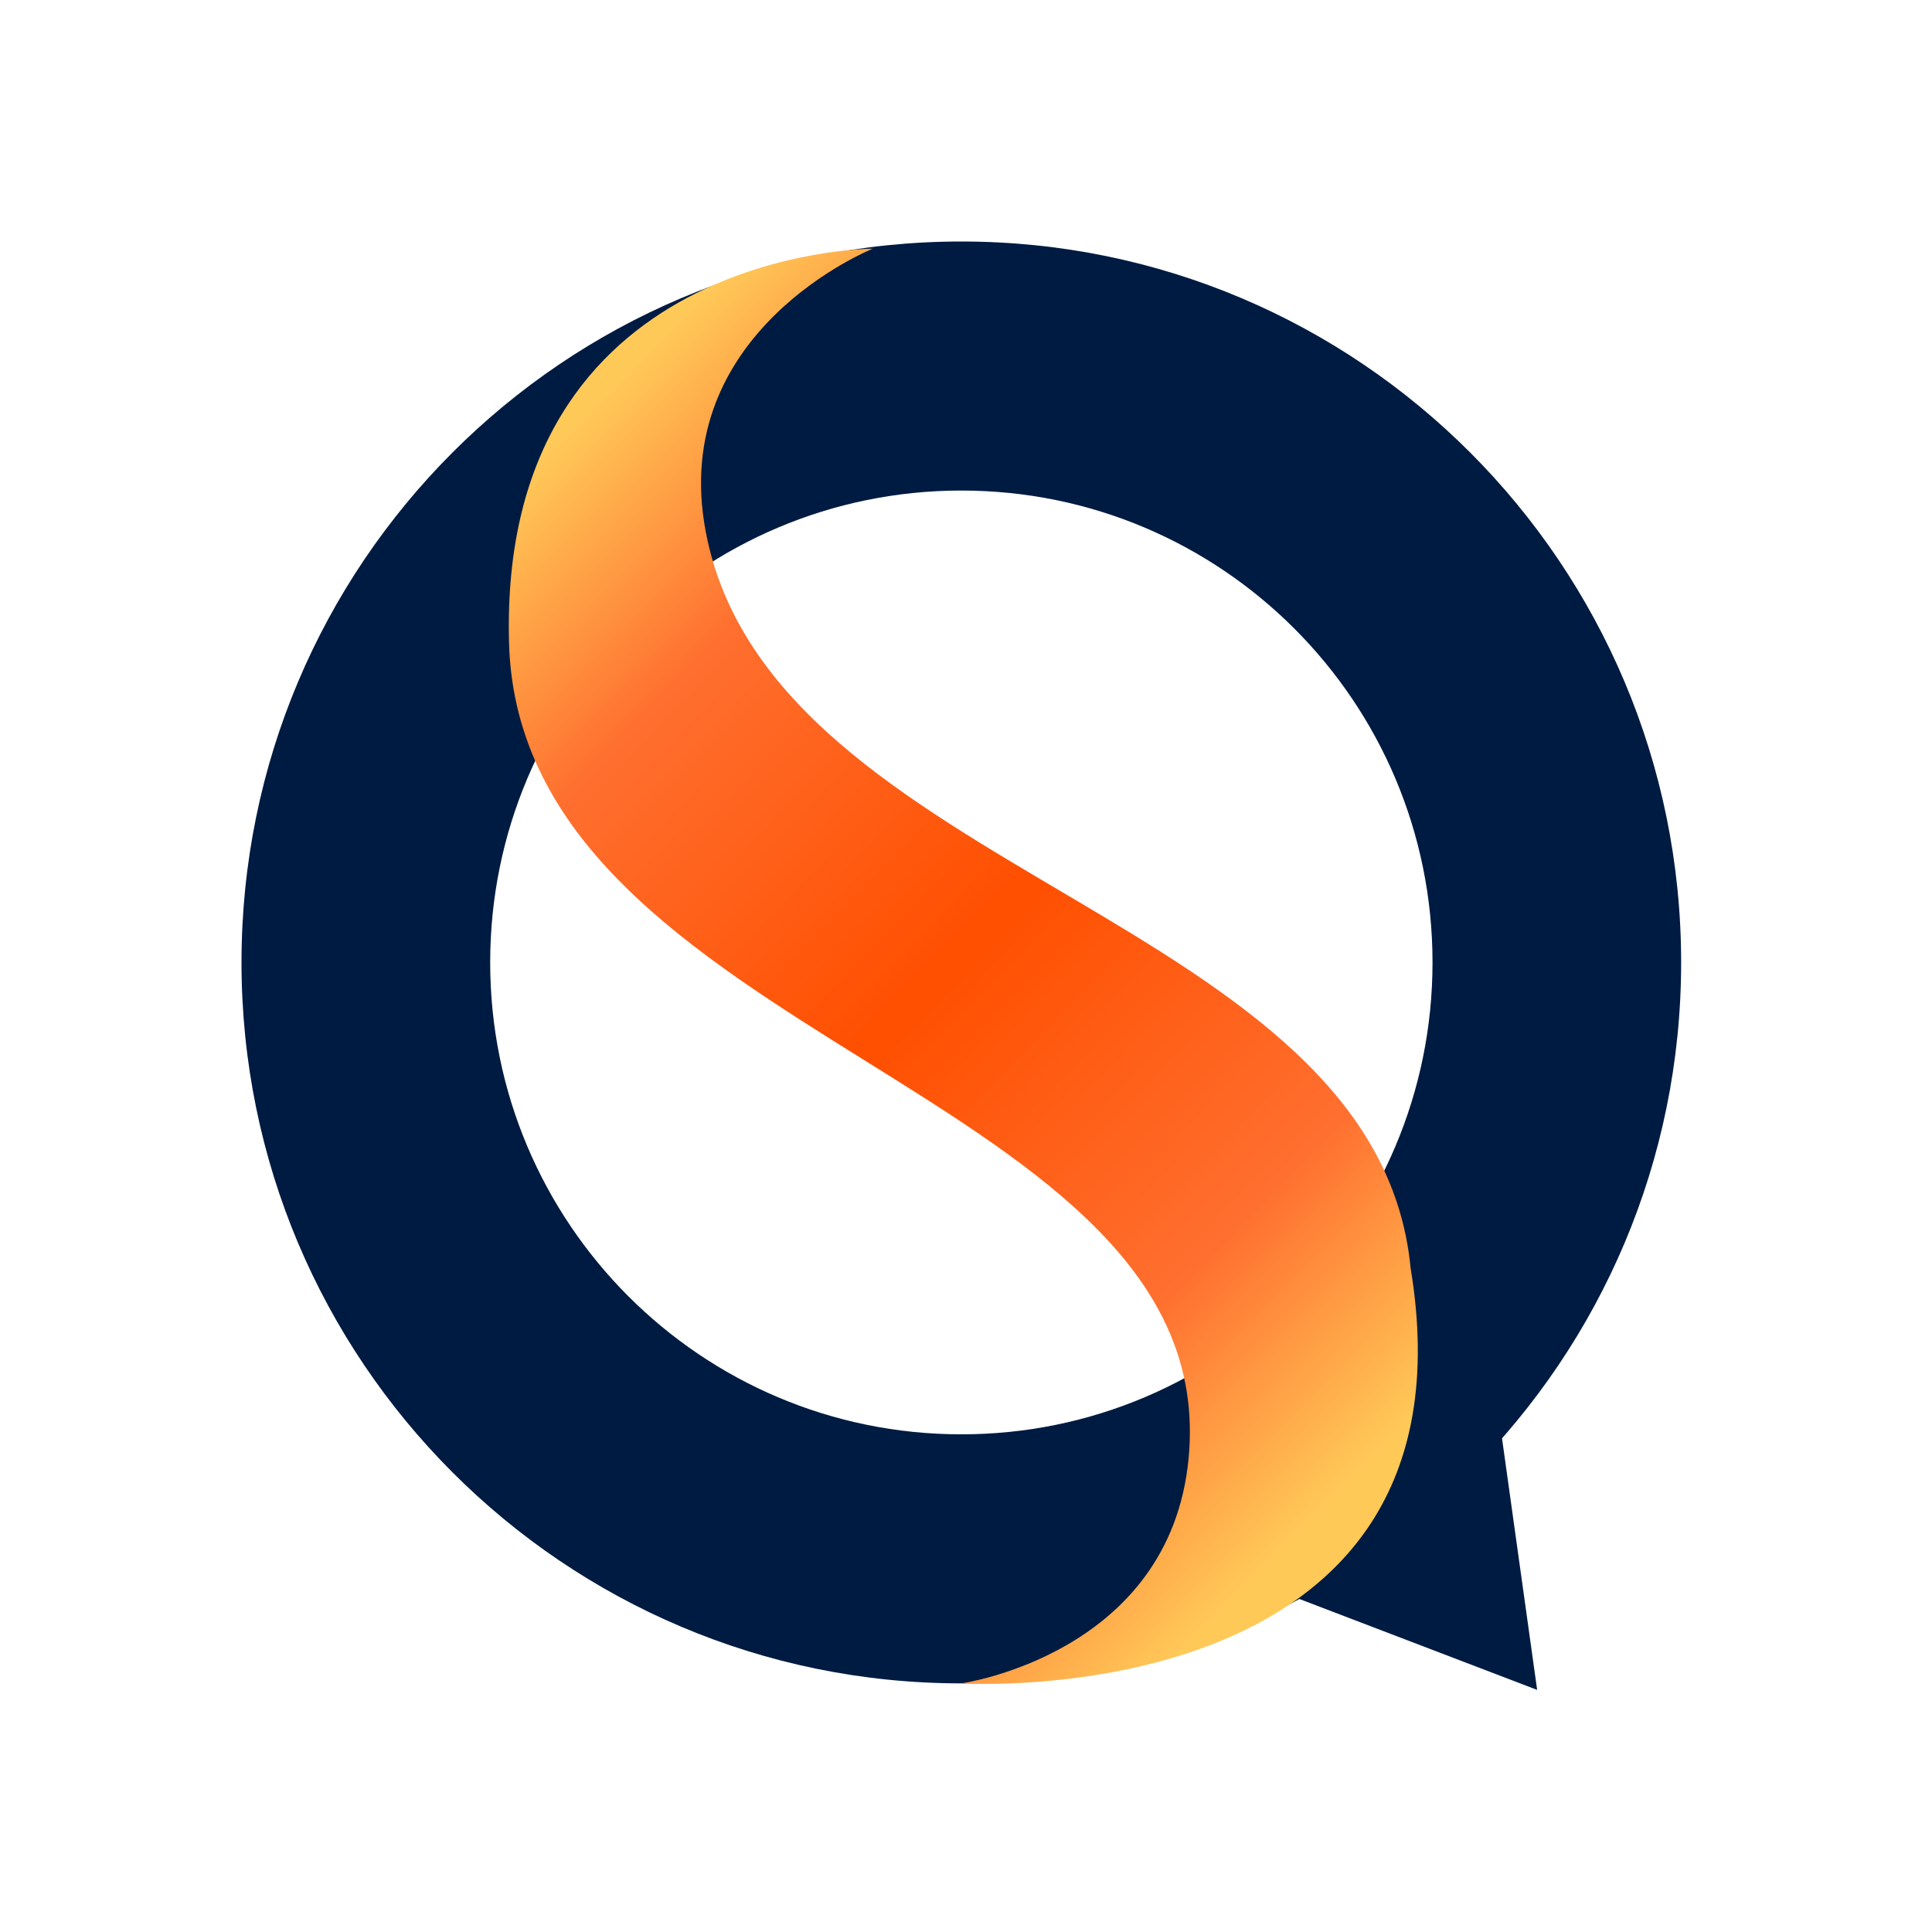
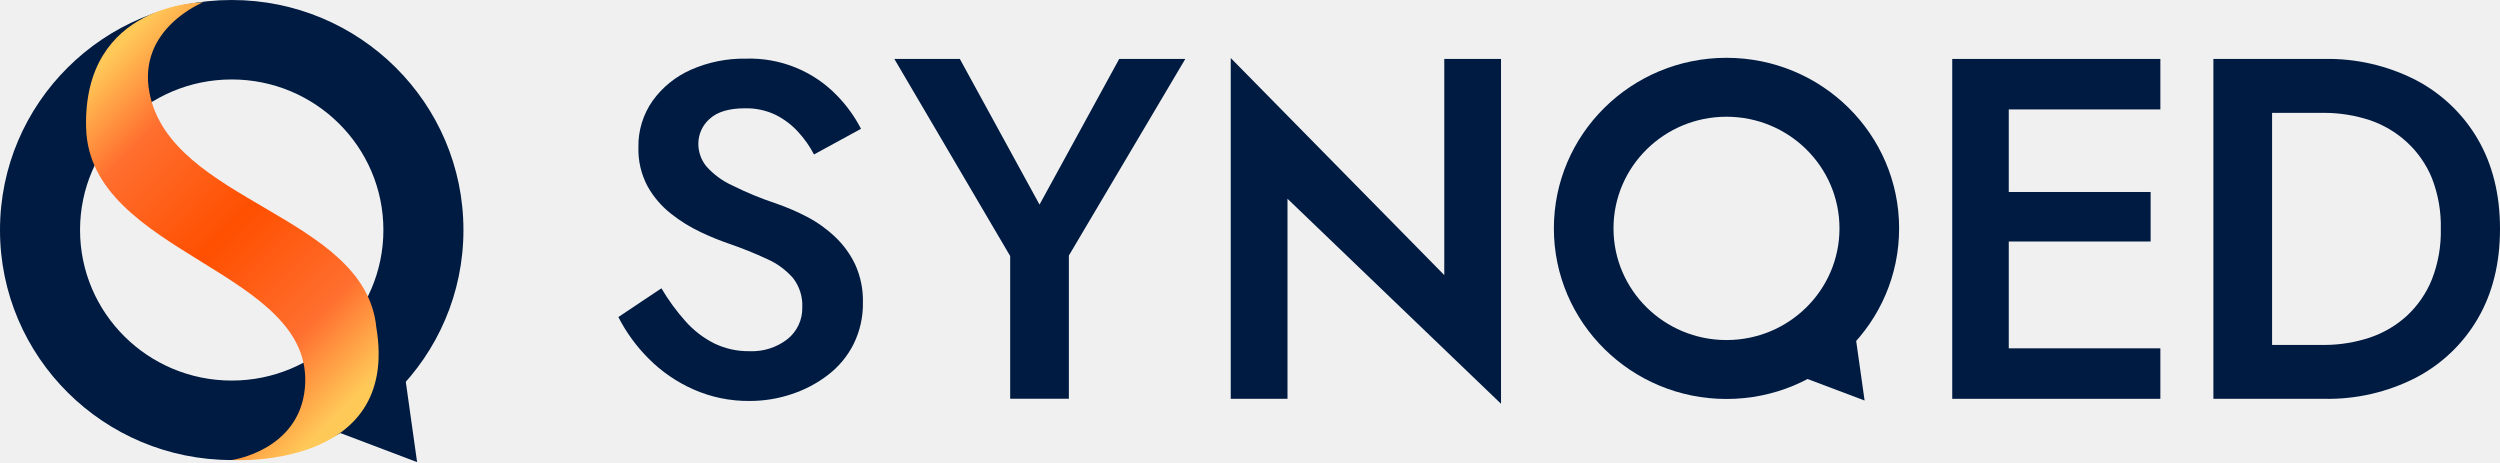
- <svg xmlns="http://www.w3.org/2000/svg" width="32" height="32" viewBox="0 0 32 32" fill="none">
-   <rect width="32" height="32" fill="white" />
-   <g clip-path="url(#clip0_4114_74207)">
-     <path fill-rule="evenodd" clip-rule="evenodd" d="M15.923 4C22.507 4 27.845 9.346 27.845 15.941C27.845 22.535 22.507 27.882 15.923 27.882C9.338 27.882 4 22.535 4 15.941C4 9.346 9.338 4 15.923 4ZM15.923 8.125C11.613 8.125 8.119 11.624 8.119 15.941C8.119 20.257 11.613 23.757 15.923 23.757C20.233 23.757 23.727 20.257 23.727 15.941C23.727 11.624 20.233 8.125 15.923 8.125Z" fill="#001B41" />
-     <path d="M20.598 26.131L25.46 27.99L24.786 23.163" fill="#001B41" />
-     <path d="M14.456 4.119C14.456 4.119 8.255 4.119 8.431 10.644C8.61 17.252 20.271 18.024 19.687 24.155C19.379 27.399 15.923 27.882 15.923 27.882C15.923 27.882 24.594 28.424 23.364 21.002C22.801 15.153 12.781 14.518 11.691 8.815C11.052 5.48 14.456 4.119 14.456 4.119Z" fill="url(#paint0_linear_4114_74207)" />
-   </g>
+ <svg xmlns="http://www.w3.org/2000/svg" width="330" height="61" viewBox="0 0 330 61" fill="none">
+   <path d="M190.644 36.311V7.781H198.134V53.298L169.949 26.236V52.643H162.458V7.659L190.644 36.311Z" fill="#001B41" />
+   <path d="M98.474 7.741C100.702 7.672 102.919 8.067 104.983 8.901C107.047 9.735 108.912 10.99 110.458 12.584C111.739 13.891 112.816 15.38 113.653 17.003L107.448 20.39C106.878 19.295 106.163 18.281 105.322 17.374C104.469 16.448 103.451 15.687 102.319 15.13C101.077 14.552 99.717 14.266 98.345 14.295C96.234 14.295 94.676 14.761 93.671 15.693C93.204 16.101 92.83 16.604 92.573 17.166C92.316 17.729 92.183 18.34 92.181 18.958C92.174 20.056 92.552 21.122 93.251 21.974C94.185 23.019 95.327 23.862 96.604 24.45C98.501 25.397 100.463 26.207 102.476 26.874C103.864 27.354 105.213 27.936 106.514 28.614C107.868 29.32 109.117 30.211 110.224 31.259C111.344 32.314 112.255 33.569 112.906 34.959C113.605 36.525 113.946 38.224 113.905 39.936C113.936 41.831 113.516 43.707 112.678 45.41C111.882 46.997 110.735 48.385 109.324 49.47C107.877 50.587 106.249 51.45 104.51 52.022C102.713 52.627 100.827 52.933 98.93 52.927C96.382 52.951 93.86 52.431 91.533 51.401C89.326 50.425 87.323 49.048 85.626 47.342C84.009 45.731 82.658 43.878 81.624 41.849L87.308 38.056C88.225 39.615 89.296 41.08 90.504 42.429C91.566 43.625 92.847 44.609 94.279 45.329C95.733 46.033 97.335 46.385 98.953 46.356C100.764 46.434 102.543 45.864 103.966 44.749C104.587 44.246 105.085 43.609 105.42 42.886C105.755 42.164 105.919 41.374 105.9 40.579C105.971 39.18 105.535 37.802 104.673 36.694C103.738 35.631 102.582 34.782 101.284 34.205C99.654 33.445 97.985 32.771 96.283 32.187C95.007 31.75 93.756 31.24 92.538 30.662C91.135 30.006 89.813 29.19 88.6 28.231C87.335 27.244 86.281 26.018 85.497 24.624C84.639 23.03 84.216 21.24 84.27 19.433C84.229 17.244 84.885 15.099 86.146 13.303C87.434 11.511 89.184 10.095 91.211 9.202C93.496 8.196 95.975 7.698 98.474 7.741Z" fill="#001B41" />
+   <path fill-rule="evenodd" clip-rule="evenodd" d="M306.757 7.781C310.976 7.69 315.15 8.649 318.899 10.571C322.315 12.357 325.152 15.067 327.079 18.389C329.026 21.741 330 25.684 330 30.215C330 34.747 329.026 38.687 327.079 42.035C325.154 45.358 322.317 48.069 318.899 49.853C315.15 51.775 310.976 52.735 306.757 52.643H292.168V7.781H306.757ZM299.915 45.532H306.983C308.955 45.51 310.913 45.185 312.787 44.57C314.62 43.959 316.303 42.971 317.724 41.67C319.165 40.327 320.29 38.685 321.02 36.862C321.843 34.737 322.24 32.473 322.188 30.198C322.24 27.92 321.843 25.654 321.02 23.528C320.277 21.709 319.14 20.076 317.689 18.743C316.268 17.442 314.585 16.454 312.752 15.843C310.888 15.237 308.941 14.918 306.98 14.898H299.915V45.532Z" fill="#001B41" />
+   <path d="M285.168 14.445H265.157V25.343H283.883V31.879H265.157V45.979H285.168V52.643H257.696V7.781H285.168V14.445Z" fill="#001B41" />
+   <path d="M137.217 27.008L147.734 7.781H156.458L141.091 33.73V52.637H133.344V33.799L118.053 7.781H126.7L137.217 27.008Z" fill="#001B41" />
+   <path fill-rule="evenodd" clip-rule="evenodd" d="M227.897 7.631C240.482 7.631 250.684 17.712 250.684 30.148C250.684 42.583 240.482 52.664 227.897 52.664C215.313 52.664 205.111 42.583 205.111 30.148C205.111 17.712 215.313 7.631 227.897 7.631ZM227.897 15.409C219.66 15.409 212.982 22.008 212.982 30.148C212.982 38.287 219.66 44.886 227.897 44.886C236.135 44.886 242.812 38.287 242.812 30.148C242.812 22.008 236.135 15.409 227.897 15.409Z" fill="#001B41" />
+   <path d="M236.834 49.364L246.127 52.869L244.84 43.767" fill="#001B41" />
+   <path fill-rule="evenodd" clip-rule="evenodd" d="M30.587 0C47.48 0 61.174 13.594 61.174 30.362C61.174 47.13 47.48 60.724 30.587 60.724C13.694 60.724 0 47.13 0 30.362C0 13.594 13.694 0 30.587 0ZM30.587 10.489C19.53 10.489 10.566 19.386 10.566 30.362C10.566 41.338 19.53 50.235 30.587 50.235C41.644 50.235 50.608 41.338 50.608 30.362C50.608 19.386 41.644 10.489 30.587 10.489Z" fill="#001B41" />
+   <path d="M42.583 56.274L55.057 61L53.329 48.727" fill="#001B41" />
+   <path d="M26.822 0.303C26.822 0.303 10.915 0.303 11.367 16.893C11.825 33.696 41.74 35.66 40.242 51.249C39.453 59.498 30.587 60.724 30.587 60.724C30.587 60.724 52.832 62.104 49.676 43.23C48.232 28.358 22.525 26.745 19.731 12.242C18.091 3.762 26.822 0.303 26.822 0.303Z" fill="url(#paint0_linear_1699_1462)" />
  <defs>
-     <linearGradient id="paint0_linear_4114_74207" x1="7.856" y1="8.695" x2="23.18" y2="23.711" gradientUnits="userSpaceOnUse">
+     <linearGradient id="paint0_linear_1699_1462" x1="9.89" y1="11.938" x2="48.862" y2="50.465" gradientUnits="userSpaceOnUse">
      <stop stop-color="#FFC958" />
      <stop offset="0.197" stop-color="#FF6F2F" />
      <stop offset="0.5" stop-color="#FF4F00" />
      <stop offset="0.798" stop-color="#FF6F2F" />
      <stop offset="1" stop-color="#FFC958" />
    </linearGradient>
-     <clipPath id="clip0_4114_74207">
-       <rect width="23.848" height="24" fill="white" transform="translate(4 4)" />
-     </clipPath>
  </defs>
</svg>
